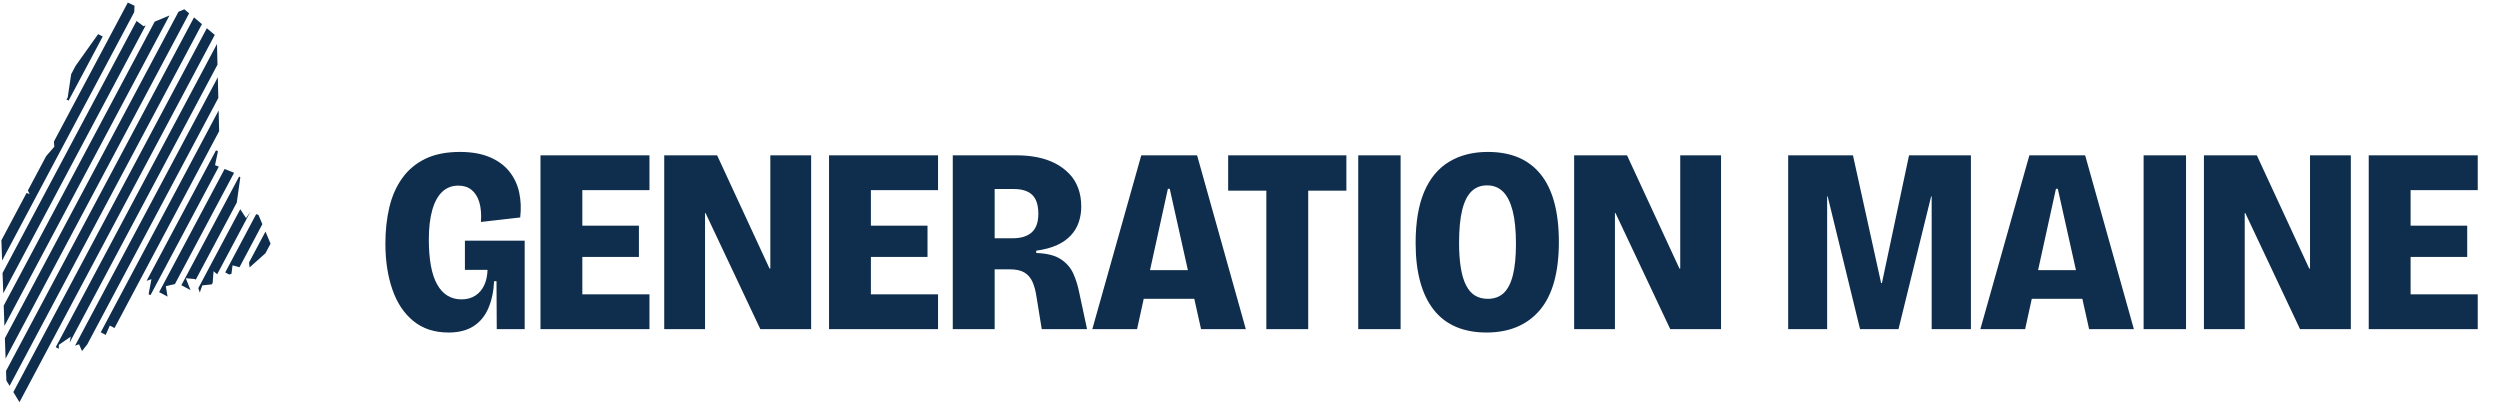
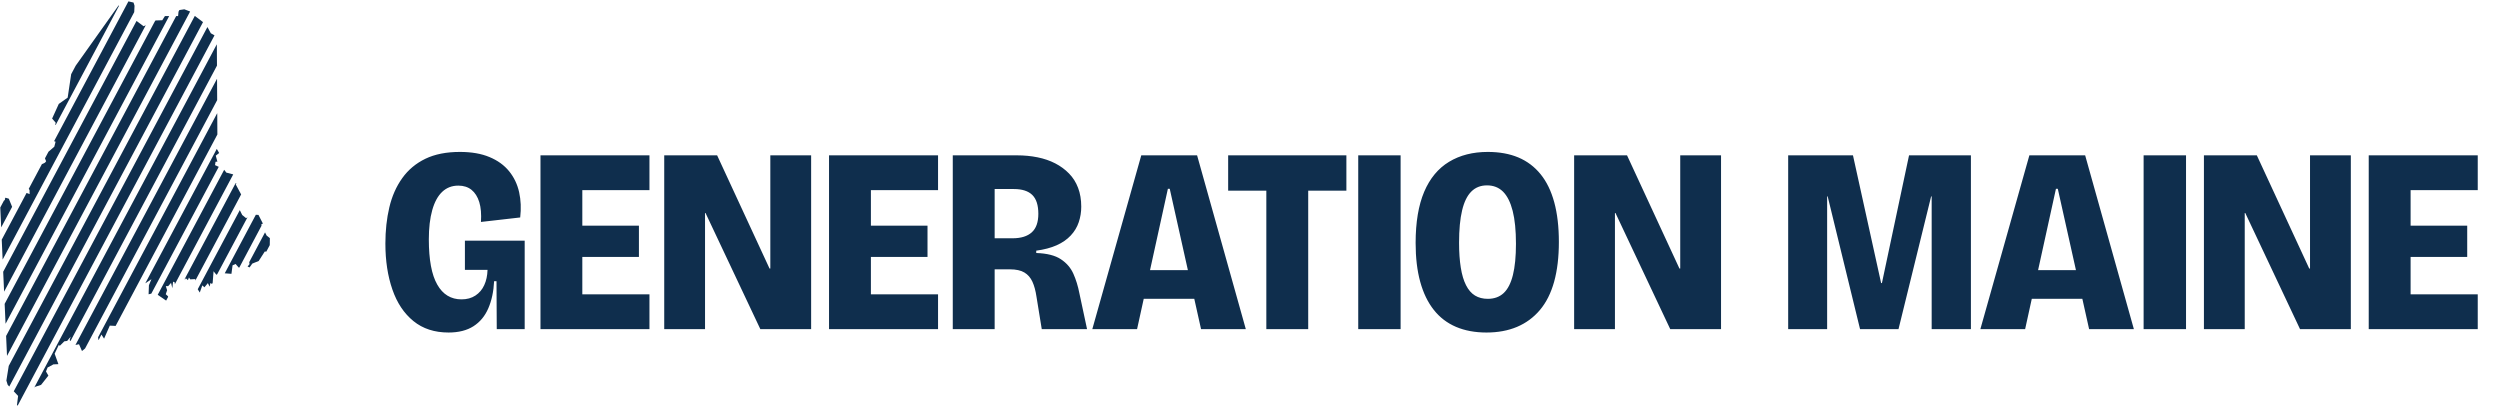
<svg xmlns="http://www.w3.org/2000/svg" viewBox="0 0 607.7 100" width="607.7" height="100" role="img" aria-label="Generation Maine">
  <defs>
    <clipPath id="cmarigold">
-       <path d="M32.70 1.40 L32.55 4.62 L34.91 6.38 L44.81 2.26 L52.70 8.90 L53.35 35.04 L52.27 40.14 L58.48 42.64 L57.52 49.51 L59.82 53.03 L60.81 51.54 L62.83 52.24 L66.14 60.12 L60.66 65.01 L60.42 62.55 L58.86 65.13 L56.53 64.50 L56.26 66.56 L53.61 67.35 L51.91 65.93 L51.67 69.10 L49.18 69.37 L48.56 71.11 L47.47 67.84 L45.16 67.63 L46.57 71.17 L44.27 73.52 L42.46 71.84 L43.29 68.86 L40.31 69.56 L40.95 73.46 L36.12 71.54 L36.81 67.86 L33.63 68.95 L32.57 77.21 L29.19 80.42 L26.69 79.15 L25.30 82.32 L24.65 81.32 L22.90 83.38 L22.06 82.65 L19.93 85.33 L19.21 83.68 L16.69 84.59 L17.19 81.83 L14.31 83.82 L14.20 88.52 L11.57 89.33 L11.76 91.31 L8.49 94.04 L6.09 100.00 L1.55 92.51 L0.00 48.97 L2.14 48.30 L3.64 50.70 L4.58 46.21 L7.20 47.19 L5.78 44.25 L13.20 35.66 L12.67 28.82 L16.45 23.73 L17.40 17.37 L29.76 0.00Z" />
+       <path d="M32.70 1.40 L32.55 4.62 L34.91 6.38 L37.87 4.97 L39.44 4.92 L40.09 3.91 L43.29 3.91 L43.43 2.47 L44.81 2.26 L46.87 3.05 L47.16 3.72 L50.06 5.91 L51.25 8.09 L52.70 8.90 L52.85 34.47 L53.35 35.04 L52.49 35.84 L53.27 37.18 L52.45 37.84 L52.84 39.29 L52.39 39.33 L52.27 40.14 L53.83 40.85 L53.71 40.26 L55.02 41.96 L57.36 42.56 L58.07 42.16 L58.48 42.64 L58.69 44.49 L57.95 44.34 L57.29 44.80 L58.65 47.33 L57.52 49.51 L58.88 52.27 L59.82 53.03 L60.61 52.54 L60.81 51.54 L61.72 52.18 L62.83 52.24 L63.90 54.34 L63.47 54.61 L64.82 57.27 L65.60 57.89 L65.57 59.98 L66.14 60.12 L64.93 61.17 L64.36 61.14 L62.88 63.45 L61.33 64.07 L60.66 65.01 L60.18 64.78 L60.65 64.21 L60.42 62.55 L59.32 63.13 L59.54 64.27 L58.86 65.13 L58.03 65.04 L57.26 64.16 L56.53 64.50 L56.26 66.56 L54.38 66.42 L53.61 67.35 L53.29 66.28 L52.60 66.80 L51.91 65.93 L51.67 69.10 L51.15 68.79 L50.96 69.68 L50.53 68.82 L49.69 69.84 L49.18 69.37 L48.56 71.11 L47.56 69.50 L47.47 67.84 L46.24 67.91 L45.93 67.44 L45.68 68.10 L45.16 67.63 L44.57 68.68 L45.39 68.78 L46.57 71.17 L45.62 72.07 L44.72 72.18 L44.27 73.52 L42.93 72.90 L42.46 71.84 L42.98 70.08 L43.62 69.71 L43.29 68.86 L42.51 69.61 L42.48 68.65 L42.07 68.46 L41.89 70.06 L41.58 68.76 L40.87 69.56 L40.31 69.56 L40.62 70.56 L40.29 71.52 L40.85 72.03 L40.95 73.46 L37.62 71.17 L36.12 71.54 L36.20 69.34 L36.81 67.86 L35.27 68.90 L34.94 68.36 L33.63 68.95 L34.08 71.27 L33.29 71.94 L31.74 76.26 L31.88 76.68 L32.66 76.54 L32.57 77.21 L29.19 80.42 L28.86 79.60 L28.32 79.93 L28.48 79.49 L28.05 79.22 L26.69 79.15 L25.30 82.32 L24.65 81.32 L23.93 82.76 L23.84 81.84 L23.41 82.57 L22.95 82.35 L22.90 83.38 L22.06 82.65 L21.31 84.18 L19.93 85.33 L19.21 83.68 L18.02 83.91 L17.32 85.05 L17.32 84.44 L16.69 84.59 L17.38 83.21 L16.93 82.66 L17.19 81.83 L16.32 82.88 L15.63 82.97 L14.53 84.07 L14.31 83.82 L13.28 85.98 L14.20 88.52 L12.99 88.57 L11.57 89.33 L11.18 90.29 L11.76 91.31 L9.98 93.56 L8.49 94.04 L7.85 95.69 L8.12 96.41 L6.69 99.63 L6.09 100.00 L4.12 98.47 L4.40 96.24 L1.87 93.55 L1.55 92.51 L2.14 88.84 L1.79 88.40 L0.00 48.97 L1.20 48.65 L1.18 48.01 L2.14 48.30 L3.00 50.40 L3.64 50.70 L4.41 48.82 L4.13 46.85 L4.58 46.21 L7.20 47.19 L7.18 46.18 L5.78 44.25 L8.42 40.75 L10.94 39.54 L11.21 39.20 L10.67 37.84 L13.20 35.66 L13.51 34.45 L12.28 34.01 L12.80 33.28 L12.27 32.73 L12.90 31.88 L12.38 31.71 L12.80 30.93 L13.31 30.89 L13.54 29.83 L12.67 28.82 L14.29 25.26 L16.45 23.73 L17.40 17.37 L29.76 0.00 L32.46 0.62Z" />
    </clipPath>
  </defs>
  <g clip-path="url(#cmarigold)">
-     <path d="M23.88 8.3 L15.59 23.87" stroke="#0F2E4D" stroke-width="2.47" fill="none" />
-     <path d="M33.34 -1.02 L-0.73 63.05" stroke="#0F2E4D" stroke-width="2.47" fill="none" />
-     <path d="M35.35 3.67 L-0.45 71.0" stroke="#0F2E4D" stroke-width="2.47" fill="none" />
-     <path d="M40.56 2.33 L-0.17 78.94" stroke="#0F2E4D" stroke-width="2.47" fill="none" />
-     <path d="M46.17 0.25 L0.11 86.88" stroke="#0F2E4D" stroke-width="2.47" fill="none" />
-     <path d="M49.28 2.87 L0.43 94.75" stroke="#0F2E4D" stroke-width="2.47" fill="none" />
-     <path d="M52.4 5.49 L2.83 98.71" stroke="#0F2E4D" stroke-width="2.47" fill="none" />
-     <path d="M53.97 11.01 L14.64 84.97" stroke="#0F2E4D" stroke-width="2.47" fill="none" />
-     <path d="M54.17 19.11 L18.33 86.5" stroke="#0F2E4D" stroke-width="2.47" fill="none" />
-     <path d="M54.36 27.2 L25.58 81.35" stroke="#0F2E4D" stroke-width="2.47" fill="none" />
-     <path d="M53.6 37.11 L35.41 71.32" stroke="#0F2E4D" stroke-width="2.47" fill="none" />
-     <path d="M56.91 39.36 L39.77 71.59" stroke="#0F2E4D" stroke-width="2.47" fill="none" />
-     <path d="M59.21 43.5 L45.17 69.91" stroke="#0F2E4D" stroke-width="2.47" fill="none" />
-     <path d="M60.33 49.86 L48.85 71.46" stroke="#0F2E4D" stroke-width="2.47" fill="none" />
-     <path d="M64.31 50.85 L55.84 66.8" stroke="#0F2E4D" stroke-width="2.47" fill="none" />
-     <path d="M66.31 55.58 L60.7 66.12" stroke="#0F2E4D" stroke-width="2.47" fill="none" />
+     <path d="M27.85 0.82 L12.44 29.81" stroke="#0F2E4D" stroke-width="2.47" fill="none" />
+     <path d="M2.59 48.32 L-0.78 54.66" stroke="#0F2E4D" stroke-width="2.47" fill="none" />
+     <path d="M32.58 0.4 L-0.42 62.47" stroke="#0F2E4D" stroke-width="2.47" fill="none" />
+     <path d="M34.38 5.48 L-0.07 70.28" stroke="#0F2E4D" stroke-width="2.47" fill="none" />
+     <path d="M40.1 3.2 L0.28 78.09" stroke="#0F2E4D" stroke-width="2.47" fill="none" />
+     <path d="M45.23 2.02 L0.64 85.89" stroke="#0F2E4D" stroke-width="2.47" fill="none" />
+     <path d="M48.55 4.25 L1.08 93.54" stroke="#0F2E4D" stroke-width="2.47" fill="none" />
+     <path d="M51.57 7.04 L3.1 98.21" stroke="#0F2E4D" stroke-width="2.47" fill="none" />
+     <path d="M53.77 11.39 L9.46 94.71" stroke="#0F2E4D" stroke-width="2.47" fill="none" />
+     <path d="M53.82 19.77 L19.11 85.03" stroke="#0F2E4D" stroke-width="2.47" fill="none" />
+     <path d="M53.86 28.14 L24.7 83.0" stroke="#0F2E4D" stroke-width="2.47" fill="none" />
+     <path d="M53.85 36.65 L35.38 71.38" stroke="#0F2E4D" stroke-width="2.47" fill="none" />
+     <path d="M55.7 41.63 L39.19 72.69" stroke="#0F2E4D" stroke-width="2.47" fill="none" />
+     <path d="M58.36 45.11 L45.96 68.44" stroke="#0F2E4D" stroke-width="2.47" fill="none" />
+     <path d="M59.44 51.55 L48.89 71.38" stroke="#0F2E4D" stroke-width="2.47" fill="none" />
+     <path d="M63.51 52.35 L55.64 67.17" stroke="#0F2E4D" stroke-width="2.47" fill="none" />
+     <path d="M65.57 56.96 L61.03 65.51" stroke="#0F2E4D" stroke-width="2.47" fill="none" />
  </g>
  <path fill="#0F2E4D" d="M109.04 80.83Q103.92 80.83 100.5 78.05Q97.07 75.26 95.38 70.37Q93.68 65.47 93.68 59.2Q93.68 54.46 94.64 50.4Q95.6 46.34 97.78 43.3Q99.95 40.26 103.41 38.59Q106.86 36.93 111.79 36.93Q116.02 36.93 118.99 38.18Q121.97 39.42 123.76 41.63Q125.55 43.84 126.19 46.72Q126.83 49.6 126.45 52.86L116.91 53.95Q117.1 51.07 116.5 49.12Q115.89 47.17 114.61 46.14Q113.33 45.12 111.41 45.12Q109.1 45.12 107.5 46.62Q105.9 48.13 105.07 51.07Q104.24 54.02 104.24 58.18Q104.24 61.89 104.75 64.64Q105.26 67.39 106.29 69.18Q107.31 70.98 108.78 71.87Q110.26 72.77 112.18 72.77Q114.16 72.77 115.57 71.84Q116.98 70.91 117.71 69.31Q118.45 67.71 118.51 65.6H113.01V58.5H127.54V66.18V80H120.75L120.69 68.35H120.11Q119.92 72.13 118.7 74.94Q117.49 77.76 115.09 79.3Q112.69 80.83 109.04 80.83ZM131.38 80V37.76H141.55V80ZM138.86 80V71.55H157.87V80ZM138.86 62.46V54.85H155.31V62.46ZM138.86 46.21V37.76H157.87V46.21ZM161.46 80V37.76H174.32L187.06 65.28H187.25V37.76H197.17V80H184.82L171.5 51.78H171.38V80ZM201.52 80V37.76H211.7V80ZM209.01 80V71.55H228.02V80ZM209.01 62.46V54.85H225.46V62.46ZM209.01 46.21V37.76H228.02V46.21ZM231.6 80V37.76H247.22Q249.84 37.76 252.21 38.24Q254.58 38.72 256.5 39.71Q258.42 40.7 259.86 42.18Q261.3 43.65 262.06 45.66Q262.83 47.68 262.83 50.24Q262.83 52.22 262.22 54.02Q261.62 55.81 260.27 57.25Q258.93 58.69 256.85 59.62Q254.77 60.54 251.89 60.93V61.5Q255.79 61.63 257.87 63.01Q259.95 64.38 260.91 66.53Q261.87 68.67 262.38 71.3L264.24 80H253.23L251.95 72.13Q251.63 69.95 250.96 68.48Q250.29 67.01 249.01 66.24Q247.73 65.47 245.49 65.47H241.78V80ZM241.78 57.92H246.13Q249.2 57.92 250.8 56.48Q252.4 55.04 252.4 51.97Q252.4 48.83 250.93 47.39Q249.46 45.95 246.45 45.95H241.78ZM265.52 80 277.42 37.76H290.99L302.83 80H291.95L284.34 45.89H283.89L276.4 80ZM273.01 72.64V65.66H296.11V72.64ZM307.82 80V37.76H318V80ZM298.54 46.34V37.76H327.28V46.34ZM330.16 80V37.76H340.46V80ZM361.33 80.83Q357.17 80.83 353.94 79.46Q350.7 78.08 348.53 75.33Q346.35 72.58 345.23 68.51Q344.11 64.45 344.11 59.07Q344.11 51.52 346.19 46.62Q348.27 41.73 352.24 39.33Q356.21 36.93 361.65 36.93Q365.87 36.93 369.07 38.27Q372.27 39.62 374.48 42.34Q376.69 45.06 377.81 49.18Q378.93 53.31 378.93 58.82Q378.93 64.32 377.78 68.48Q376.62 72.64 374.32 75.36Q372.02 78.08 368.75 79.46Q365.49 80.83 361.33 80.83ZM361.65 72.64Q364.02 72.64 365.52 71.23Q367.02 69.82 367.76 66.85Q368.5 63.87 368.5 59.26Q368.5 54.4 367.7 51.26Q366.9 48.13 365.36 46.59Q363.82 45.06 361.46 45.06Q359.15 45.06 357.65 46.56Q356.14 48.06 355.41 51.14Q354.67 54.21 354.67 59.01Q354.67 62.46 355.09 65.06Q355.5 67.65 356.37 69.34Q357.23 71.04 358.54 71.84Q359.86 72.64 361.65 72.64ZM382.64 80V37.76H395.5L408.24 65.28H408.43V37.76H418.35V80H406L392.69 51.78H392.56V80Z" />
  <path fill="#0F2E4D" d="M434.67 80V37.76H450.42L457.26 68.8H457.46L464.05 37.76H479.09V80H469.55V47.74H469.42L461.49 80H452.14L444.27 47.74H444.14V80ZM481.39 80 493.3 37.76H506.86L518.7 80H507.82L500.21 45.89H499.76L492.27 80ZM488.88 72.64V65.66H511.98V72.64ZM521.07 80V37.76H531.38V80ZM535.73 80V37.76H548.59L561.33 65.28H561.52V37.76H571.44V80H559.09L545.78 51.78H545.65V80ZM575.79 80V37.76H585.97V80ZM583.28 80V71.55H602.29V80ZM583.28 62.46V54.85H599.73V62.46ZM583.28 46.21V37.76H602.29V46.21Z" />
</svg>
